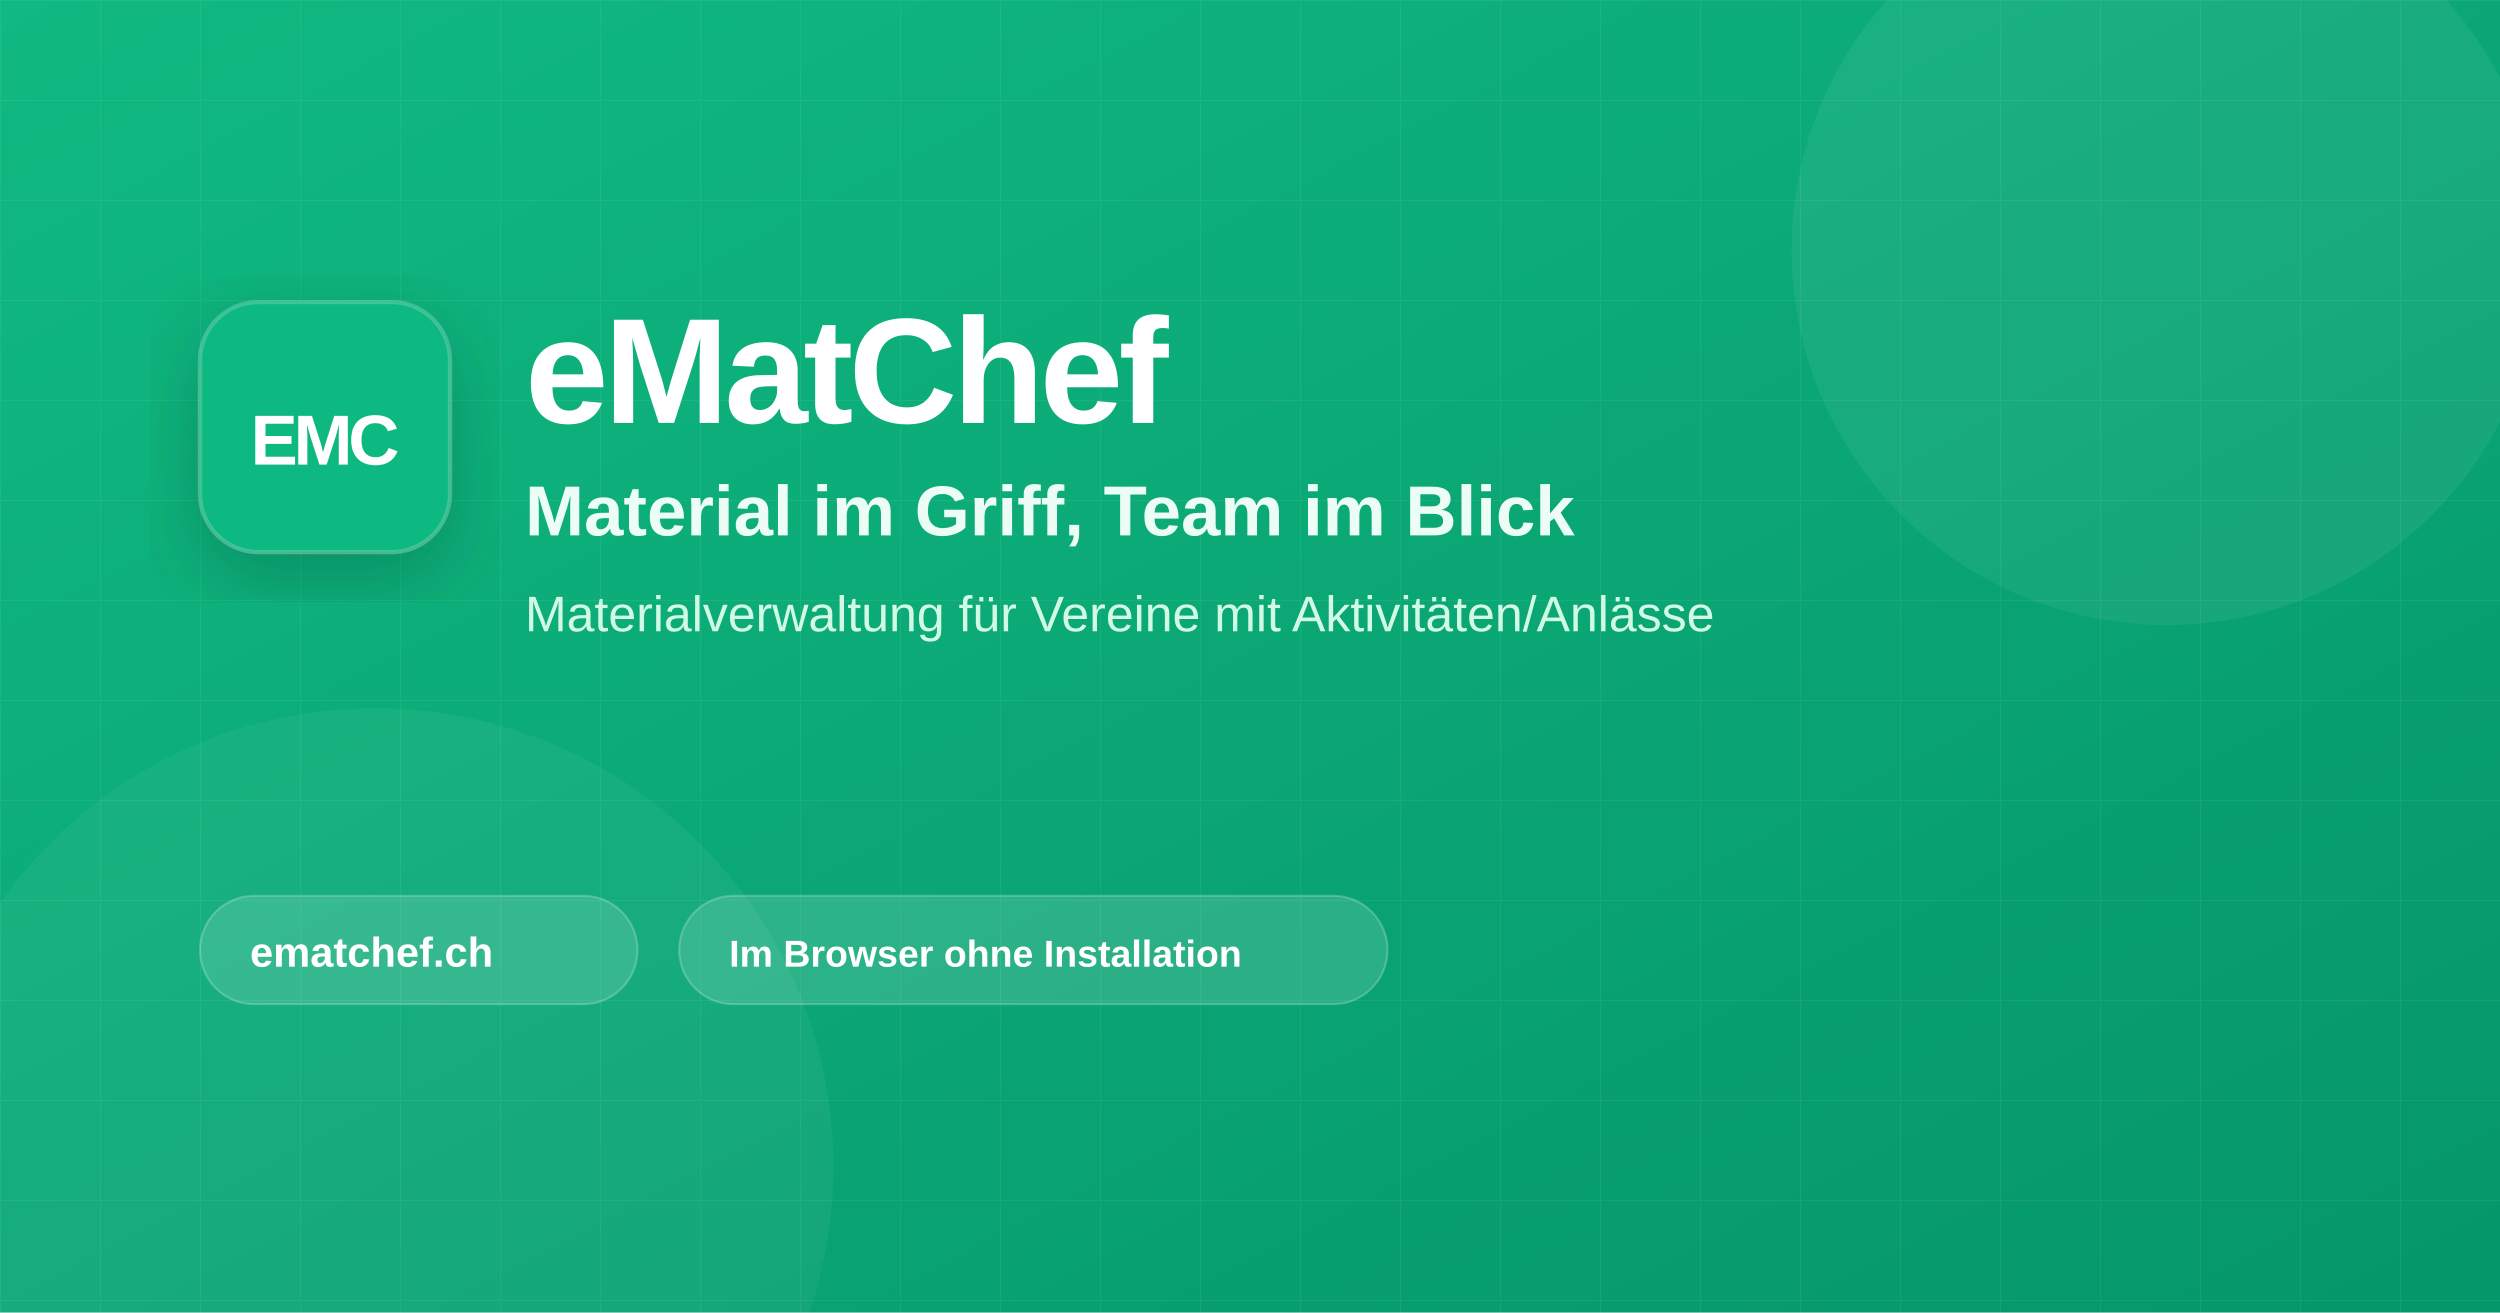
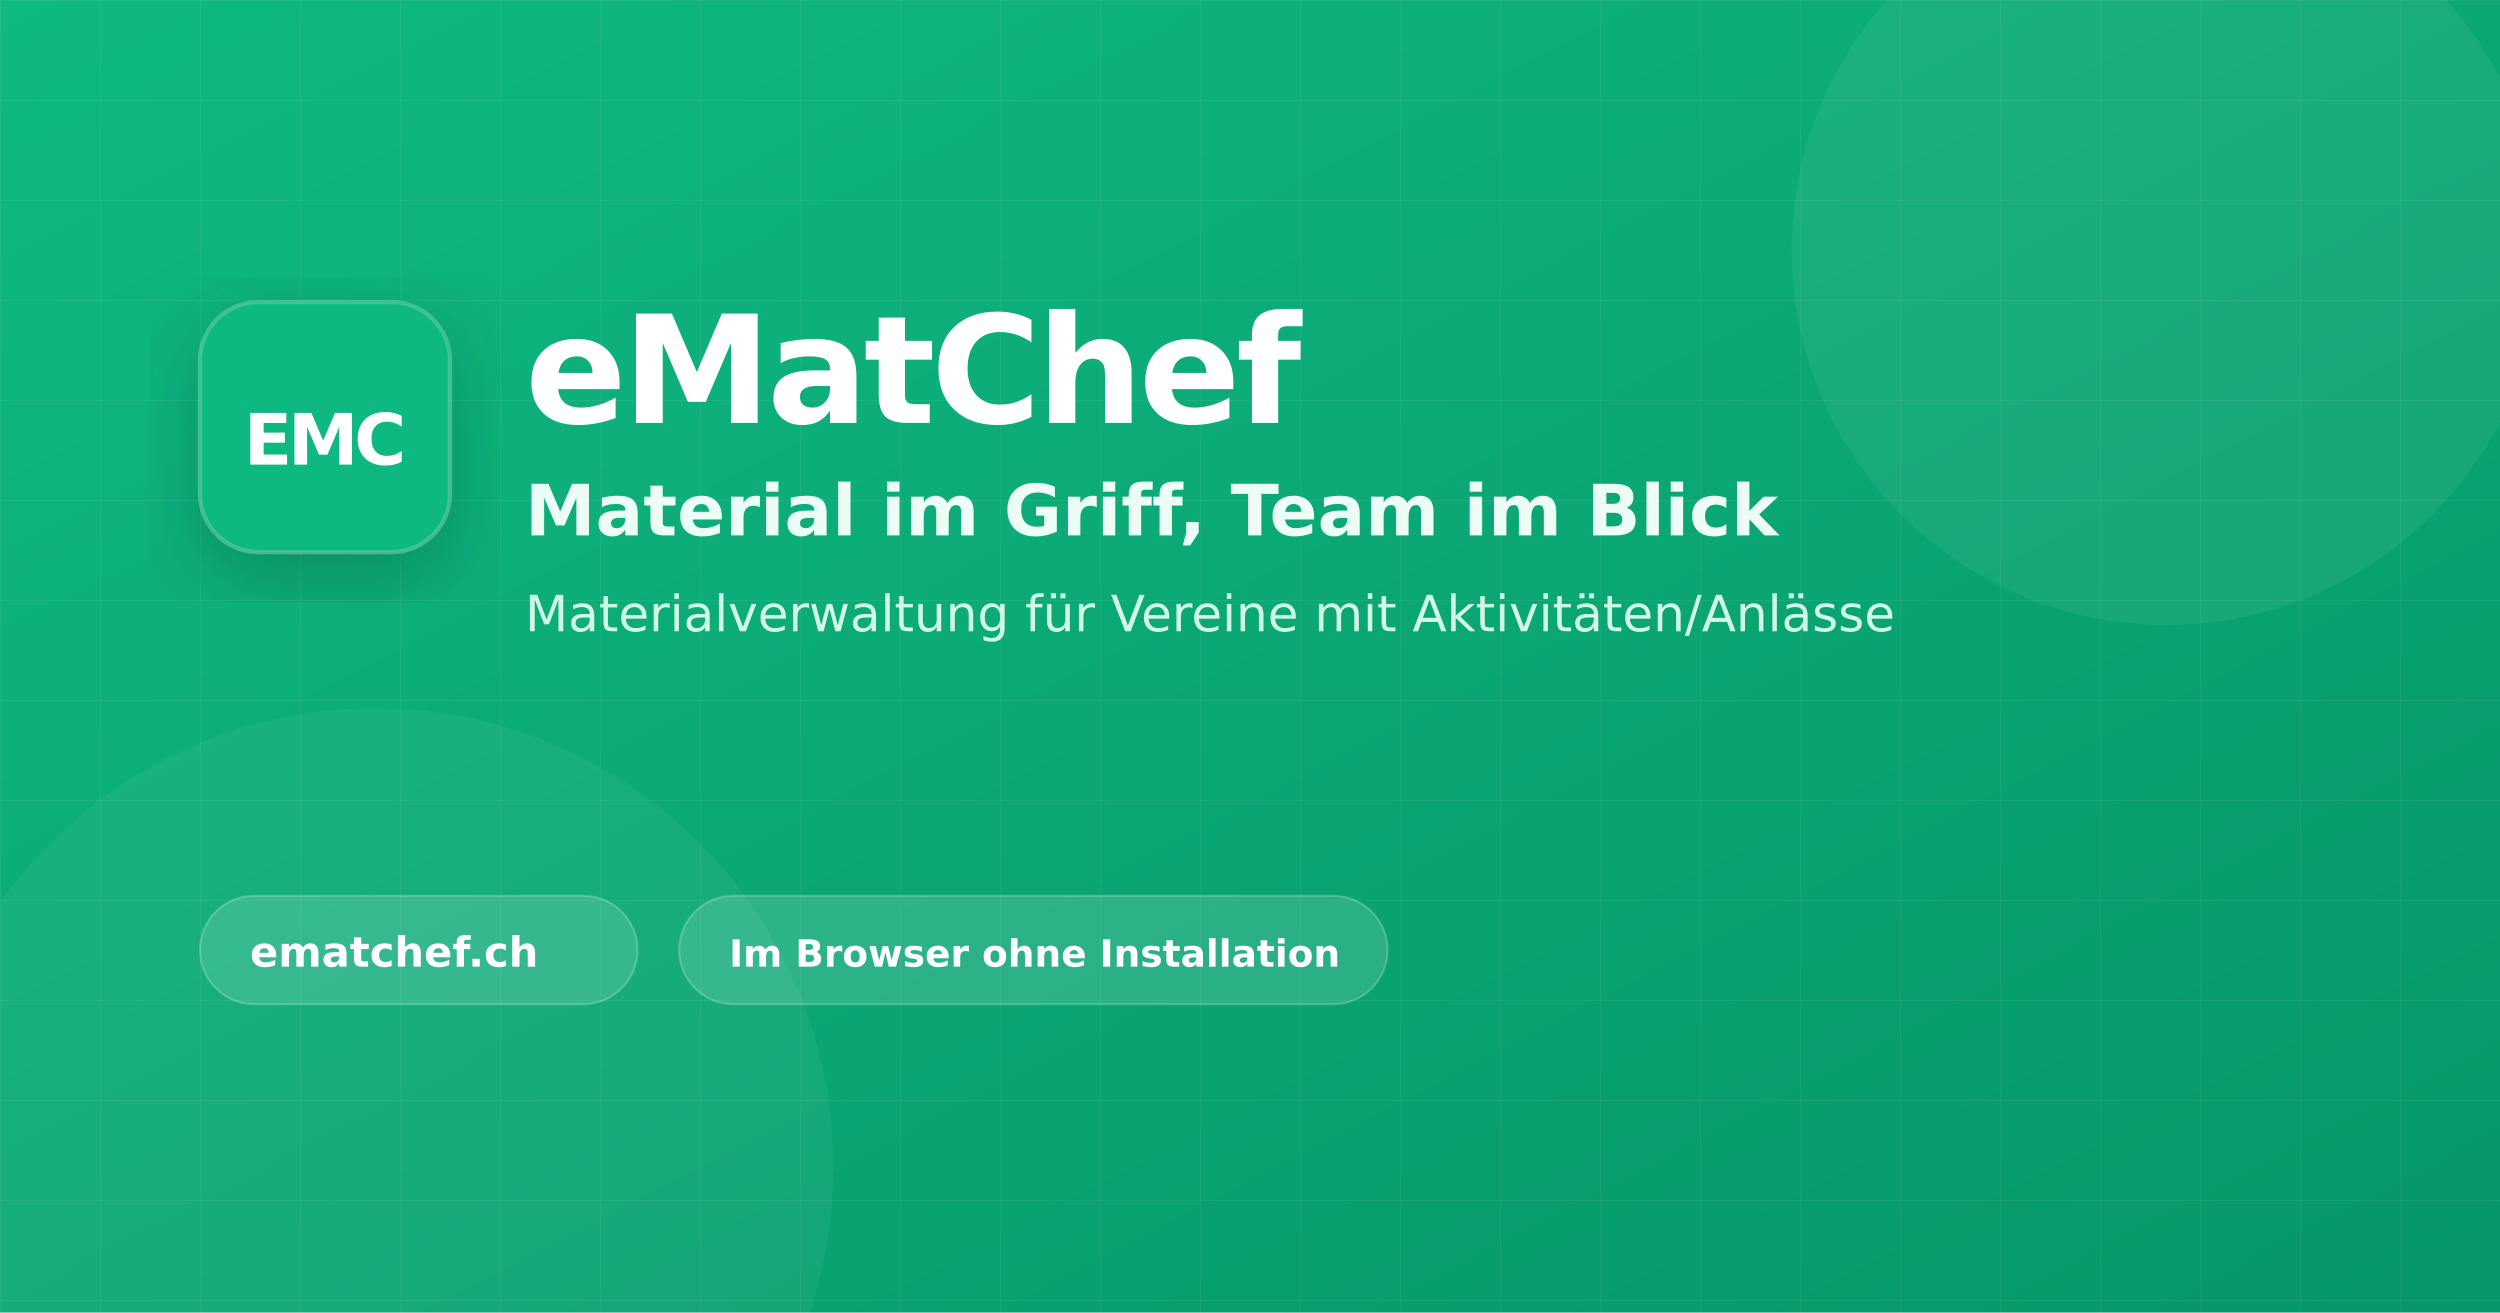
<svg xmlns="http://www.w3.org/2000/svg" width="1200" height="630" viewBox="0 0 1200 630" role="img" aria-label="eMatChef">
  <defs>
    <linearGradient id="bg" x1="0%" y1="0%" x2="100%" y2="100%">
      <stop offset="0%" stop-color="#10b981" />
      <stop offset="100%" stop-color="#059669" />
    </linearGradient>
    <pattern id="grid" width="48" height="48" patternUnits="userSpaceOnUse">
      <path d="M48 0H0V48" fill="none" stroke="#ffffff" stroke-opacity="0.06" stroke-width="1" />
    </pattern>
    <filter id="shadow" x="-20%" y="-20%" width="140%" height="140%">
      <feDropShadow dx="0" dy="12" stdDeviation="18" flood-color="#064e3b" flood-opacity="0.35" />
    </filter>
  </defs>
  <rect width="1200" height="630" fill="url(#bg)" />
  <rect width="1200" height="630" fill="url(#grid)" />
  <circle cx="1040" cy="120" r="180" fill="#ffffff" fill-opacity="0.06" />
  <circle cx="180" cy="560" r="220" fill="#ffffff" fill-opacity="0.05" />
  <g transform="translate(96 145)">
    <g filter="url(#shadow)">
      <rect width="120" height="120" rx="28" fill="#10b981" stroke="#ffffff" stroke-opacity="0.18" stroke-width="2" />
-       <text x="60" y="78" text-anchor="middle" fill="#ffffff" font-family="system-ui, Segoe UI, Arial, sans-serif" font-size="34" font-weight="800" letter-spacing="-0.06em">EMC</text>
+       <text x="60" y="78" text-anchor="middle" fill="#ffffff" font-family="system-ui, Ubuntu, DejaVu Sans, Segoe UI, Arial, sans-serif" font-size="34" font-weight="800" letter-spacing="-0.06em">EMC</text>
    </g>
-     <text x="156" y="58" fill="#ffffff" font-family="system-ui, Segoe UI, Arial, sans-serif" font-size="72" font-weight="800" letter-spacing="-0.03em">eMatChef</text>
-     <text x="156" y="112" fill="#ecfdf5" font-family="system-ui, Segoe UI, Arial, sans-serif" font-size="34" font-weight="600">Material im Griff, Team im Blick</text>
-     <text x="156" y="158" fill="#d1fae5" font-family="system-ui, Segoe UI, Arial, sans-serif" font-size="24" font-weight="500">Materialverwaltung für Vereine mit Aktivitäten/Anlässe</text>
+     <text x="156" y="58" fill="#ffffff" font-family="system-ui, Ubuntu, DejaVu Sans, Segoe UI, Arial, sans-serif" font-size="72" font-weight="800" letter-spacing="-0.03em">eMatChef</text>
+     <text x="156" y="112" fill="#ecfdf5" font-family="system-ui, Ubuntu, DejaVu Sans, Segoe UI, Arial, sans-serif" font-size="34" font-weight="600">Material im Griff, Team im Blick</text>
+     <text x="156" y="158" fill="#d1fae5" font-family="system-ui, Ubuntu, DejaVu Sans, Segoe UI, Arial, sans-serif" font-size="24" font-weight="500">Materialverwaltung für Vereine mit Aktivitäten/Anlässe</text>
  </g>
  <g transform="translate(96 430)">
    <rect x="0" y="0" width="210" height="52" rx="26" fill="#ffffff" fill-opacity="0.14" stroke="#ffffff" stroke-opacity="0.22" />
-     <text x="24" y="34" fill="#ffffff" font-family="system-ui, Segoe UI, Arial, sans-serif" font-size="20" font-weight="600">ematchef.ch</text>
+     <text x="24" y="34" fill="#ffffff" font-family="system-ui, Ubuntu, DejaVu Sans, Segoe UI, Arial, sans-serif" font-size="20" font-weight="600">ematchef.ch</text>
    <rect x="230" y="0" width="340" height="52" rx="26" fill="#ffffff" fill-opacity="0.14" stroke="#ffffff" stroke-opacity="0.22" />
-     <text x="254" y="34" fill="#ffffff" font-family="system-ui, Segoe UI, Arial, sans-serif" font-size="18" font-weight="600">Im Browser ohne Installation</text>
+     <text x="254" y="34" fill="#ffffff" font-family="system-ui, Ubuntu, DejaVu Sans, Segoe UI, Arial, sans-serif" font-size="18" font-weight="600">Im Browser ohne Installation</text>
  </g>
</svg>
